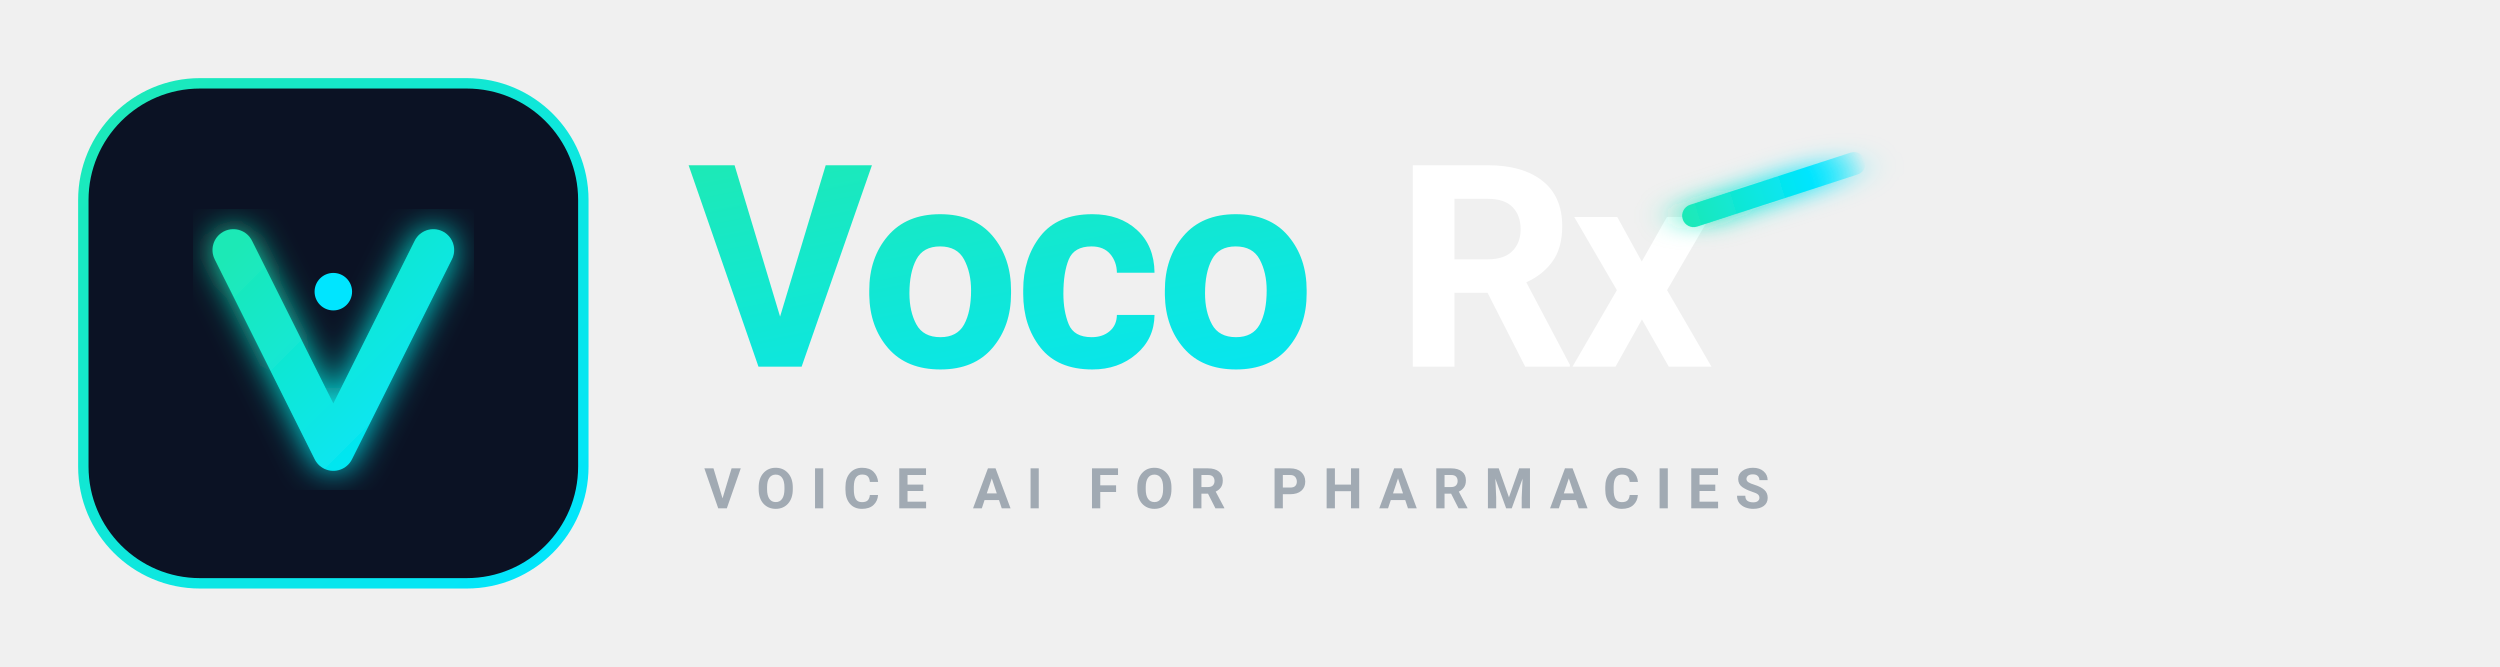
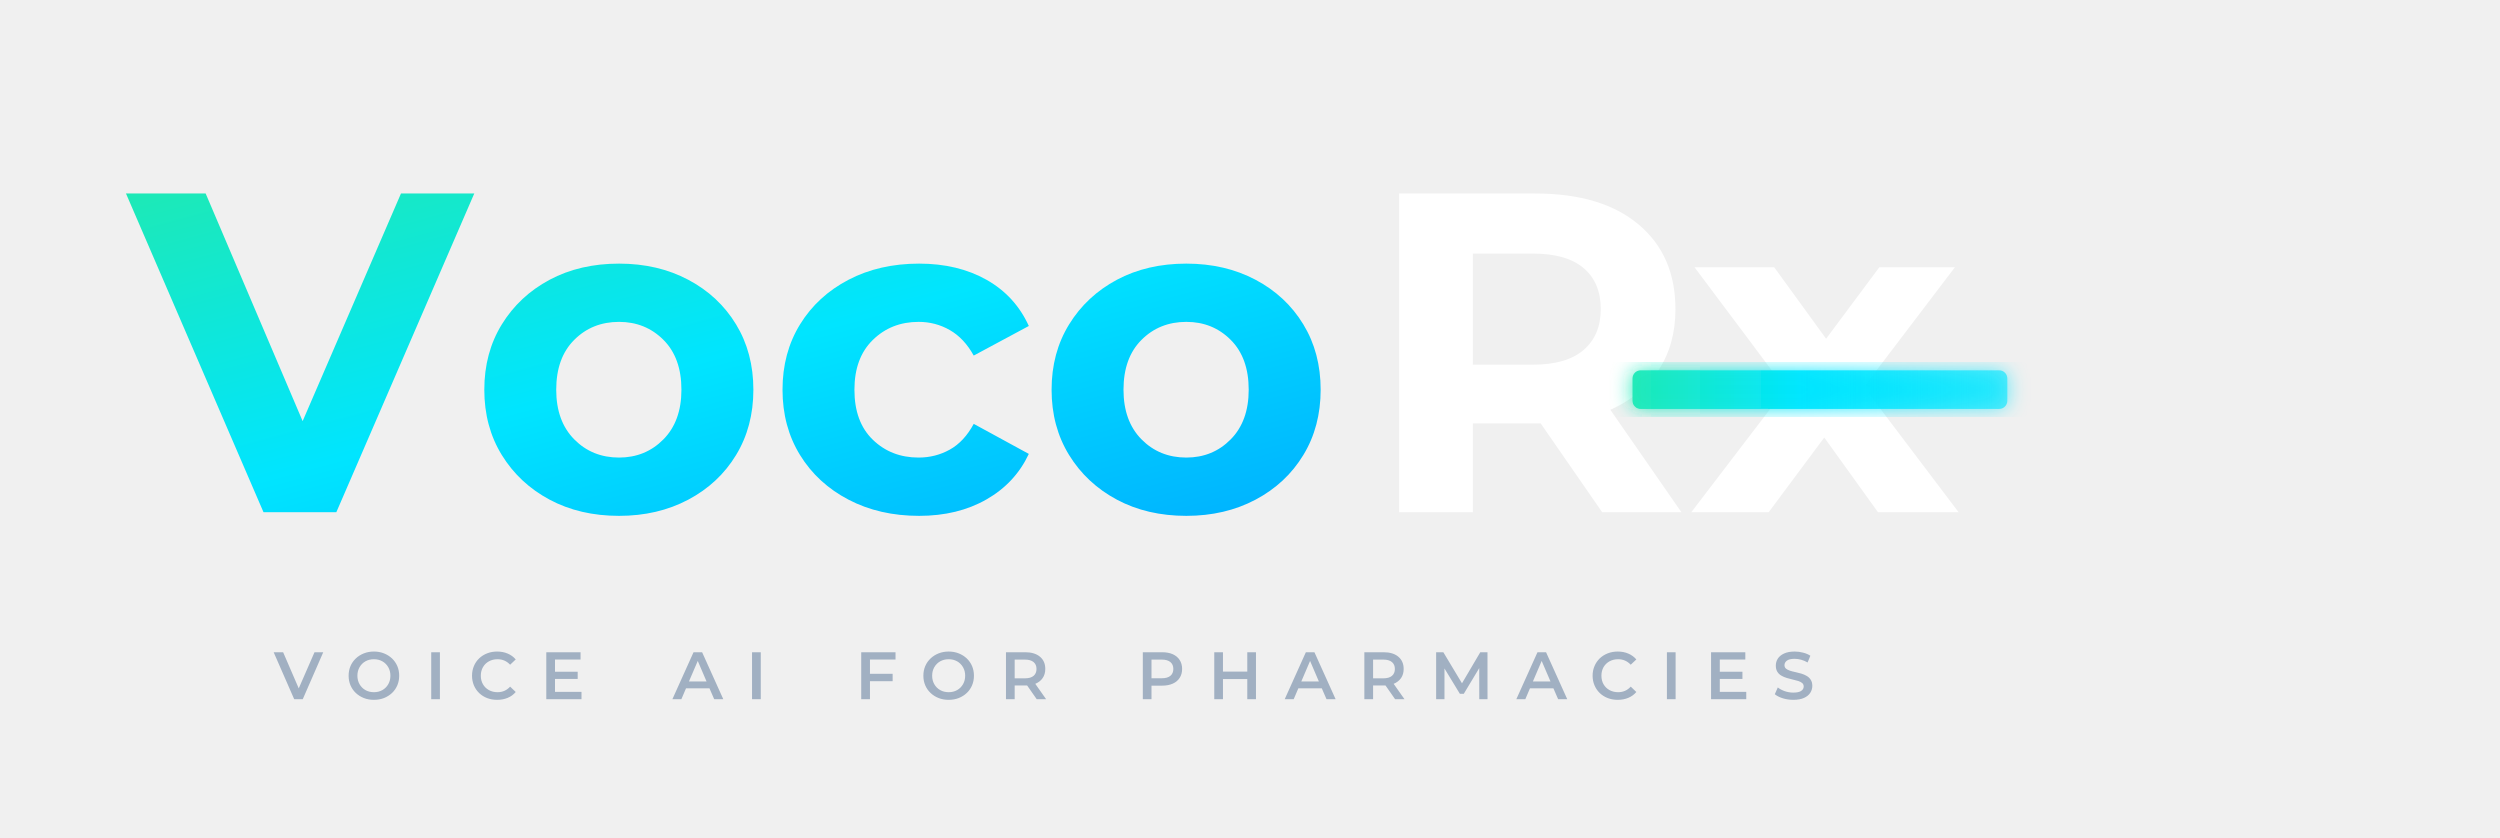
- <svg xmlns="http://www.w3.org/2000/svg" viewBox="0 0 600 160" width="100%" height="100%">
+ <svg xmlns="http://www.w3.org/2000/svg" viewBox="0 0 615 206" width="100%" height="100%">
  <defs>
    <linearGradient id="brandGrad" x1="0%" y1="0%" x2="100%" y2="100%">
      <stop offset="0%" stop-color="#1DE9B6" />
-       <stop offset="100%" stop-color="#00E5FF" />
+       <stop offset="50%" stop-color="#00E5FF" />
+       <stop offset="100%" stop-color="#00B0FF" />
    </linearGradient>
-     <linearGradient id="slashGrad" x1="0%" y1="0%" x2="100%" y2="0%">
-       <stop offset="0%" stop-color="#1DE9B6" />
-       <stop offset="70%" stop-color="#00E5FF" />
-       <stop offset="100%" stop-color="#00E5FF" stop-opacity="0" />
+     <linearGradient id="barGrad" x1="0%" y1="0%" x2="100%" y2="0%">
+       <stop offset="0%" stop-color="#1DE9B6" stop-opacity="0.95" />
+       <stop offset="45%" stop-color="#00E5FF" stop-opacity="0.95" />
+       <stop offset="100%" stop-color="#00E5FF" stop-opacity="0.6" />
    </linearGradient>
-     <filter id="cyanGlow" x="-20%" y="-20%" width="140%" height="140%">
-       <feGaussianBlur stdDeviation="4" result="blur" />
+     <filter id="glow" x="-20%" y="-20%" width="140%" height="140%">
+       <feGaussianBlur stdDeviation="2.5" result="blur" />
      <feComposite in="SourceGraphic" in2="blur" operator="over" />
    </filter>
  </defs>
-   <style>
-     .brand-title {
-       font-family: 'Montserrat', -apple-system, BlinkMacSystemFont, "Segoe UI", Roboto, sans-serif;
-       font-weight: 700;
-       font-size: 68px;
-       letter-spacing: -1.5px;
-     }
-     .brand-subtitle {
-       font-family: 'Montserrat', -apple-system, BlinkMacSystemFont, "Segoe UI", Roboto, sans-serif;
-       font-weight: 600;
-       font-size: 13.5px;
-       letter-spacing: 0.28em;
-       fill: #A1AAB3;
-     }
-   </style>
-   <g transform="translate(20, 20)">
-     <rect width="120" height="120" rx="28" fill="#0B1224" stroke="url(#brandGrad)" stroke-width="2.5" />
-     <path d="M36 40 L60 88 L84 40" fill="none" stroke="url(#brandGrad)" stroke-width="10" stroke-linecap="round" stroke-linejoin="round" filter="url(#cyanGlow)" />
-     <circle cx="60" cy="50" r="4.5" fill="#00E5FF" />
-   </g>
-   <g transform="translate(165, 88)">
-     <text class="brand-title">
-       <tspan fill="url(#brandGrad)">Voco</tspan>
-       <tspan fill="#FFFFFF" dx="2">Rx</tspan>
-     </text>
-     <rect x="238" y="-38" width="46" height="5.5" rx="2.75" fill="url(#slashGrad)" transform="rotate(-18, 238, -38)" filter="url(#cyanGlow)" />
-     <text x="4" y="34" class="brand-subtitle">VOICE AI FOR PHARMACIES</text>
+   <g id="vocorx-logo">
+     <path d="M82.74 126L64.82 126L30.99 47.60L50.59 47.60L74.45 103.60L98.64 47.60L116.67 47.60L82.74 126M152.29 126.90Q142.66 126.90 135.21 122.92Q127.76 118.94 123.45 111.94Q119.14 104.94 119.14 95.87Q119.14 86.80 123.45 79.80Q127.76 72.80 135.21 68.82Q142.66 64.85 152.29 64.85Q161.81 64.85 169.31 68.82Q176.82 72.80 181.07 79.80Q185.33 86.80 185.33 95.87Q185.33 104.94 181.07 111.94Q176.82 118.94 169.31 122.92Q161.81 126.90 152.29 126.90M152.29 112.56Q158.78 112.56 163.21 108.08Q167.63 103.60 167.63 95.87Q167.63 88.03 163.21 83.61Q158.78 79.18 152.29 79.18Q145.68 79.18 141.26 83.61Q136.83 88.03 136.83 95.87Q136.83 103.60 141.26 108.08Q145.68 112.56 152.29 112.56M226.10 126.90Q216.35 126.90 208.74 122.92Q201.12 118.94 196.81 111.94Q192.50 104.94 192.50 95.87Q192.50 86.80 196.81 79.80Q201.12 72.80 208.74 68.82Q216.35 64.85 226.10 64.85Q235.62 64.85 242.67 68.82Q249.73 72.80 253.09 80.19L239.54 87.47Q237.18 83.22 233.66 81.20Q230.13 79.18 225.98 79.18Q219.26 79.18 214.73 83.61Q210.19 88.03 210.19 95.87Q210.19 103.82 214.73 108.19Q219.26 112.56 225.98 112.56Q230.13 112.56 233.66 110.60Q237.18 108.64 239.54 104.27L253.09 111.66Q249.73 118.83 242.67 122.86Q235.62 126.90 226.10 126.90M291.84 126.90Q282.21 126.90 274.76 122.92Q267.31 118.94 263 111.94Q258.69 104.94 258.69 95.87Q258.69 86.80 263 79.80Q267.31 72.80 274.76 68.82Q282.21 64.85 291.84 64.85Q301.36 64.85 308.86 68.82Q316.37 72.80 320.62 79.80Q324.88 86.80 324.88 95.87Q324.88 104.94 320.62 111.94Q316.37 118.94 308.86 122.92Q301.36 126.90 291.84 126.90M291.84 112.56Q298.34 112.56 302.76 108.08Q307.18 103.60 307.18 95.87Q307.18 88.03 302.76 83.61Q298.34 79.18 291.84 79.18Q285.23 79.18 280.81 83.61Q276.38 88.03 276.38 95.87Q276.38 103.60 280.81 108.08Q285.23 112.56 291.84 112.56" fill="url(#brandGrad)" />
+     <path d="M362.32 126L344.18 126L344.18 47.60L377.66 47.60Q394.02 47.60 403.09 55.22Q412.16 62.83 412.16 76.05Q412.16 84.78 407.96 91.11Q403.76 97.44 396.14 100.80L413.62 126L394.13 126L379.01 104.16Q378.56 104.16 378.11 104.16L362.32 104.16L362.32 126M362.32 62.38L362.32 89.71L377.10 89.71Q385.39 89.71 389.59 86.07Q393.79 82.43 393.79 76.05Q393.79 69.55 389.59 65.97Q385.39 62.38 377.10 62.38" fill="#FFFFFF" />
+     <path d="M435.10 126L416.06 126L439.25 95.65L416.85 65.74L436.45 65.74L449.22 83.33L462.32 65.74L480.91 65.74L458.51 95.20L481.81 126L461.98 126L448.77 107.63" fill="#FFFFFF" />
+     <rect x="401.6" y="91.1" width="92.2" height="9.5" rx="2" fill="url(#barGrad)" filter="url(#glow)" />
+     <path d="M74.48 172L72.37 172L67.32 160.45L69.65 160.45L73.49 169.34L77.37 160.45L79.52 160.45 M91.98 172.16Q90.64 172.16 89.51 171.72Q88.37 171.27 87.53 170.47Q86.68 169.67 86.22 168.59Q85.76 167.51 85.76 166.22Q85.76 164.94 86.22 163.86Q86.68 162.78 87.53 161.98Q88.37 161.18 89.51 160.73Q90.64 160.28 91.98 160.28Q93.33 160.28 94.46 160.73Q95.59 161.18 96.44 161.98Q97.28 162.78 97.74 163.86Q98.20 164.94 98.20 166.22Q98.20 167.51 97.74 168.59Q97.28 169.67 96.44 170.47Q95.59 171.27 94.46 171.72Q93.33 172.16 91.98 172.16M91.98 170.28Q93.15 170.28 94.07 169.76Q94.98 169.24 95.51 168.32Q96.04 167.40 96.04 166.22Q96.04 165.05 95.51 164.13Q94.98 163.21 94.07 162.69Q93.15 162.17 91.98 162.17Q90.81 162.17 89.89 162.69Q88.98 163.21 88.45 164.13Q87.92 165.05 87.92 166.22Q87.92 167.40 88.45 168.32Q88.98 169.24 89.89 169.76Q90.81 170.28 91.98 170.28 M108.22 172L106.08 172L106.08 160.45L108.22 160.45 M122.29 172.16Q120.97 172.16 119.84 171.73Q118.71 171.29 117.87 170.49Q117.04 169.69 116.58 168.60Q116.12 167.51 116.12 166.22Q116.12 164.94 116.58 163.85Q117.04 162.76 117.87 161.96Q118.71 161.16 119.84 160.72Q120.97 160.28 122.30 160.28Q123.72 160.28 124.89 160.78Q126.07 161.28 126.87 162.22L125.49 163.52Q124.23 162.17 122.40 162.17Q121.20 162.17 120.27 162.69Q119.33 163.21 118.81 164.12Q118.28 165.04 118.28 166.22Q118.28 167.41 118.81 168.33Q119.33 169.24 120.27 169.76Q121.20 170.28 122.40 170.28Q124.25 170.28 125.49 168.91L126.87 170.23Q126.07 171.18 124.89 171.67Q123.72 172.16 122.29 172.16 M143.05 172L134.39 172L134.39 160.45L142.82 160.45L142.82 162.25L136.53 162.25L136.53 165.25L142.11 165.25L142.11 167.02L136.53 167.02L136.53 170.20L143.05 170.20 M167.62 172L165.41 172L170.61 160.45L172.72 160.45L177.93 172L175.69 172L174.53 169.33L168.76 169.33L167.62 172M171.65 162.59L169.48 167.64L173.81 167.64 M187.15 172L185 172L185 160.45L187.15 160.45 M214.01 172L211.86 172L211.86 160.45L220.30 160.45L220.30 162.25L214.01 162.25L214.01 165.76L219.59 165.76L219.59 167.58L214.01 167.58 M233.37 172.16Q232.03 172.16 230.90 171.72Q229.76 171.27 228.92 170.47Q228.07 169.67 227.61 168.59Q227.15 167.51 227.15 166.22Q227.15 164.94 227.61 163.86Q228.07 162.78 228.92 161.98Q229.76 161.18 230.90 160.73Q232.03 160.28 233.37 160.28Q234.72 160.28 235.85 160.73Q236.98 161.18 237.83 161.98Q238.67 162.78 239.13 163.86Q239.59 164.94 239.59 166.22Q239.59 167.51 239.13 168.59Q238.67 169.67 237.83 170.47Q236.98 171.27 235.85 171.72Q234.72 172.16 233.37 172.16M233.37 170.28Q234.54 170.28 235.46 169.76Q236.37 169.24 236.90 168.32Q237.43 167.40 237.43 166.22Q237.43 165.05 236.90 164.13Q236.37 163.21 235.46 162.69Q234.54 162.17 233.37 162.17Q232.20 162.17 231.28 162.69Q230.37 163.21 229.84 164.13Q229.31 165.05 229.31 166.22Q229.31 167.40 229.84 168.32Q230.37 169.24 231.28 169.76Q232.20 170.28 233.37 170.28 M249.61 172L247.47 172L247.47 160.45L252.20 160.45Q254.51 160.45 255.83 161.55Q257.14 162.64 257.14 164.56Q257.14 165.88 256.49 166.81Q255.85 167.74 254.68 168.22L257.34 172L255.03 172L252.67 168.62Q252.45 168.63 252.22 168.63L249.61 168.63L249.61 172M249.61 162.26L249.61 166.87L252.12 166.87Q253.54 166.87 254.26 166.26Q254.98 165.65 254.98 164.56Q254.98 163.47 254.26 162.87Q253.54 162.26 252.12 162.26 M283.27 172L281.13 172L281.13 160.45L285.88 160.45Q287.40 160.45 288.51 160.94Q289.61 161.44 290.20 162.36Q290.80 163.29 290.80 164.56Q290.80 165.83 290.20 166.75Q289.61 167.68 288.51 168.17Q287.40 168.67 285.88 168.67L283.27 168.67L283.27 172M283.27 162.26L283.27 166.85L285.78 166.85Q287.20 166.85 287.92 166.25Q288.64 165.65 288.64 164.56Q288.64 163.47 287.92 162.87Q287.20 162.26 285.78 162.26 M308.97 172L306.83 172L306.83 167.05L300.85 167.05L300.85 172L298.71 172L298.71 160.45L300.85 160.45L300.85 165.22L306.83 165.22L306.83 160.45L308.97 160.45 M318.25 172L316.04 172L321.24 160.45L323.35 160.45L328.56 172L326.32 172L325.16 169.33L319.39 169.33L318.25 172M322.28 162.59L320.12 167.64L324.44 167.64 M337.78 172L335.63 172L335.63 160.45L340.37 160.45Q342.68 160.45 343.99 161.55Q345.30 162.64 345.30 164.56Q345.30 165.88 344.66 166.81Q344.01 167.74 342.84 168.22L345.50 172L343.19 172L340.83 168.62Q340.62 168.63 340.38 168.63L337.78 168.63L337.78 172M337.78 162.26L337.78 166.87L340.29 166.87Q341.70 166.87 342.42 166.26Q343.14 165.65 343.14 164.56Q343.14 163.47 342.42 162.87Q341.70 162.26 340.29 162.26 M355.34 172L353.29 172L353.29 160.45L355.06 160.45L359.65 168.09L364.15 160.45L365.92 160.45L365.93 172L363.90 172L363.89 164.36L360.09 170.68L359.13 170.68L355.34 164.44 M375.23 172L373.02 172L378.22 160.45L380.33 160.45L385.54 172L383.30 172L382.14 169.33L376.37 169.33L375.23 172M379.25 162.59L377.09 167.64L381.42 167.64 M397.96 172.16Q396.64 172.16 395.51 171.73Q394.38 171.29 393.54 170.49Q392.71 169.69 392.25 168.60Q391.78 167.51 391.78 166.22Q391.78 164.94 392.25 163.85Q392.71 162.76 393.54 161.96Q394.38 161.16 395.51 160.72Q396.64 160.28 397.97 160.28Q399.39 160.28 400.56 160.78Q401.73 161.28 402.54 162.22L401.16 163.52Q399.90 162.17 398.07 162.17Q396.87 162.17 395.93 162.69Q395 163.21 394.47 164.12Q393.95 165.04 393.95 166.22Q393.95 167.41 394.47 168.33Q395 169.24 395.93 169.76Q396.87 170.28 398.07 170.28Q399.92 170.28 401.16 168.91L402.54 170.23Q401.73 171.18 400.56 171.67Q399.39 172.16 397.96 172.16 M412.20 172L410.06 172L410.06 160.45L412.20 160.45 M429.58 172L420.92 172L420.92 160.45L429.35 160.45L429.35 162.25L423.07 162.25L423.07 165.25L428.64 165.25L428.64 167.02L423.07 167.02L423.07 170.20L429.58 170.20 M441.16 172.16Q439.80 172.16 438.57 171.78Q437.33 171.39 436.60 170.78L437.34 169.11Q438.04 169.67 439.06 170.03Q440.08 170.38 441.16 170.38Q442.51 170.38 443.11 169.95Q443.71 169.53 443.71 168.88Q443.71 168.35 443.34 168.03Q442.97 167.71 442.36 167.52Q441.75 167.33 441.02 167.17Q440.28 167 439.55 166.78Q438.81 166.56 438.20 166.20Q437.59 165.85 437.22 165.25Q436.85 164.66 436.85 163.73Q436.85 162.79 437.35 162.01Q437.86 161.23 438.89 160.76Q439.92 160.28 441.50 160.28Q442.54 160.28 443.56 160.55Q444.59 160.81 445.35 161.31L444.67 162.97Q443.89 162.51 443.07 162.29Q442.25 162.07 441.49 162.07Q440.15 162.07 439.56 162.53Q438.98 162.99 438.98 163.63Q438.98 164.16 439.35 164.48Q439.72 164.79 440.33 164.99Q440.94 165.19 441.68 165.34Q442.41 165.50 443.14 165.71Q443.86 165.93 444.47 166.29Q445.08 166.65 445.45 167.24Q445.83 167.83 445.83 168.73Q445.83 169.66 445.32 170.44Q444.82 171.22 443.78 171.69Q442.74 172.16 441.16 172.16" fill="#A1B0C2" />
  </g>
</svg>
